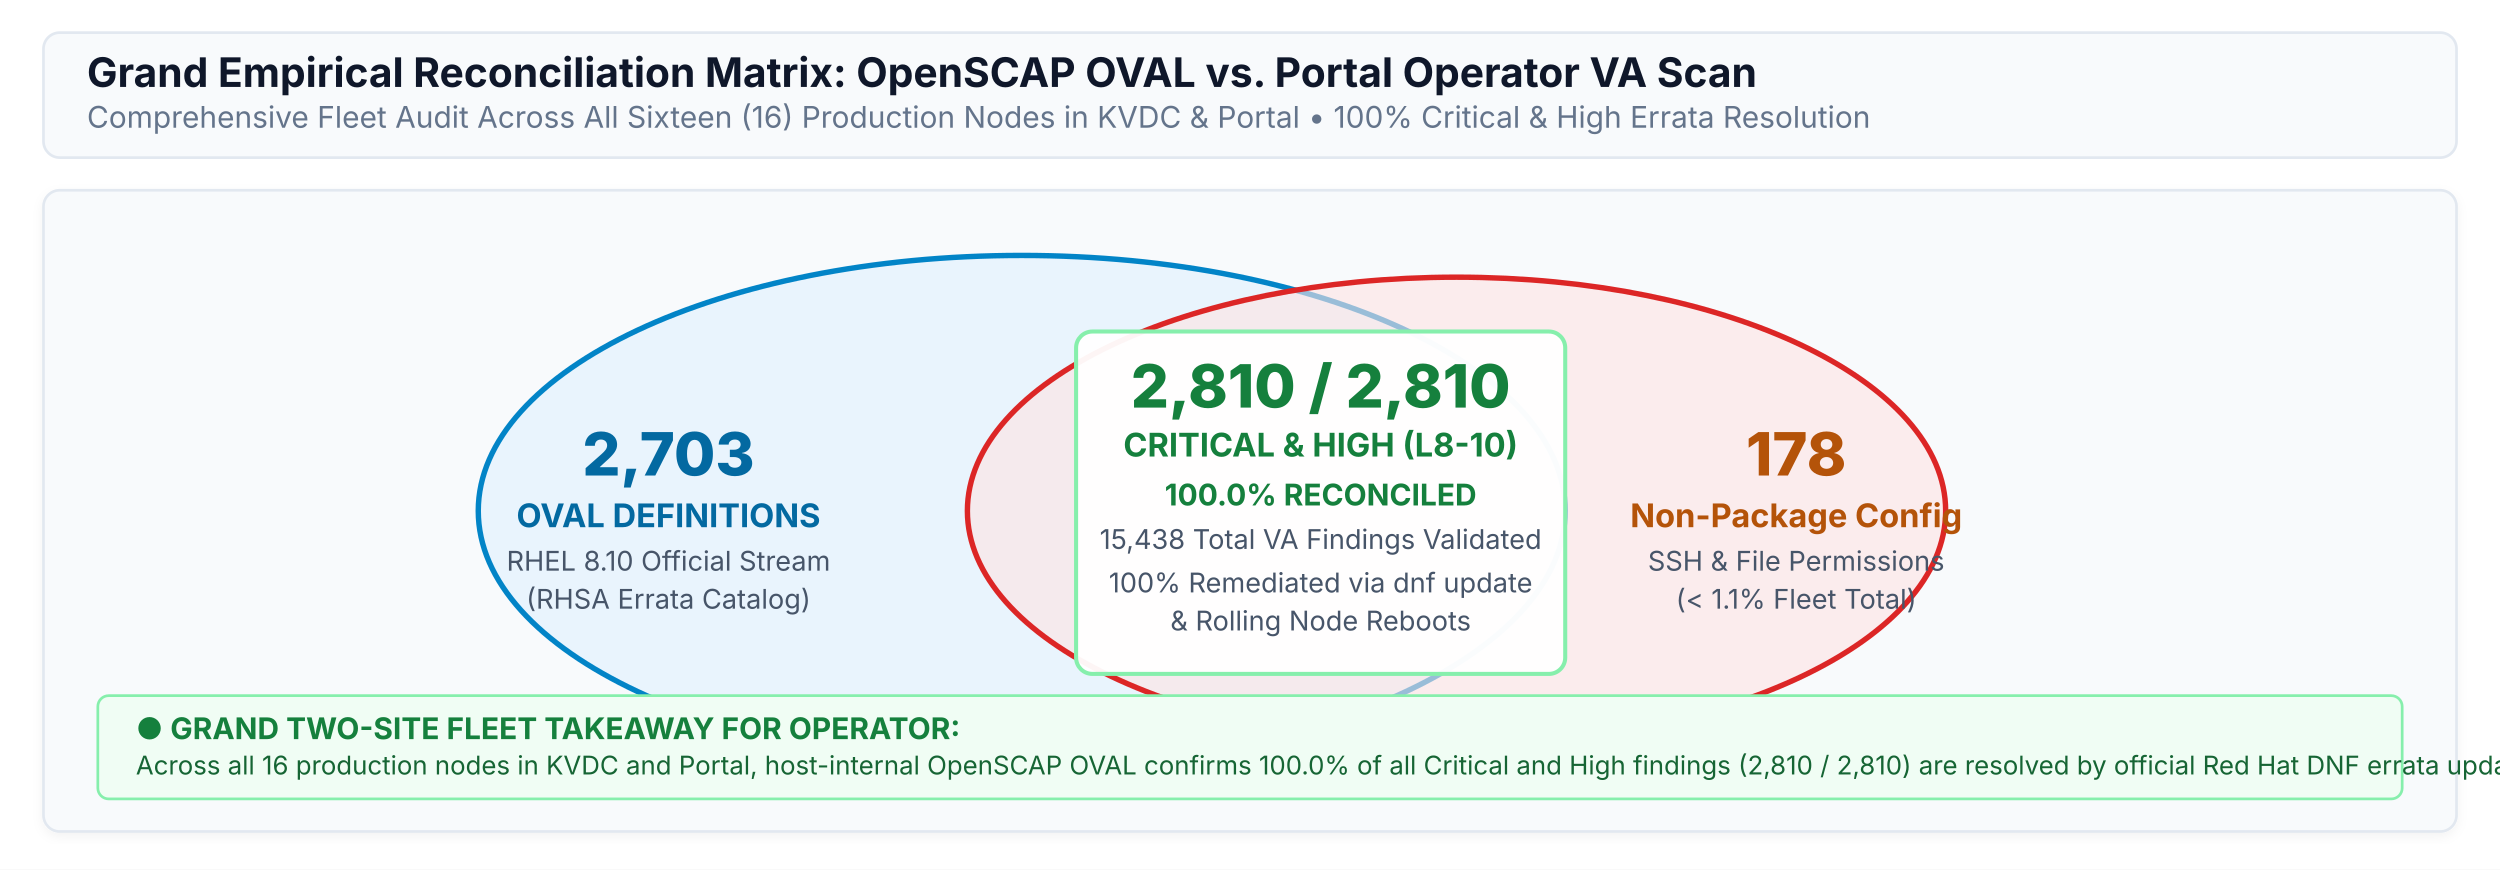
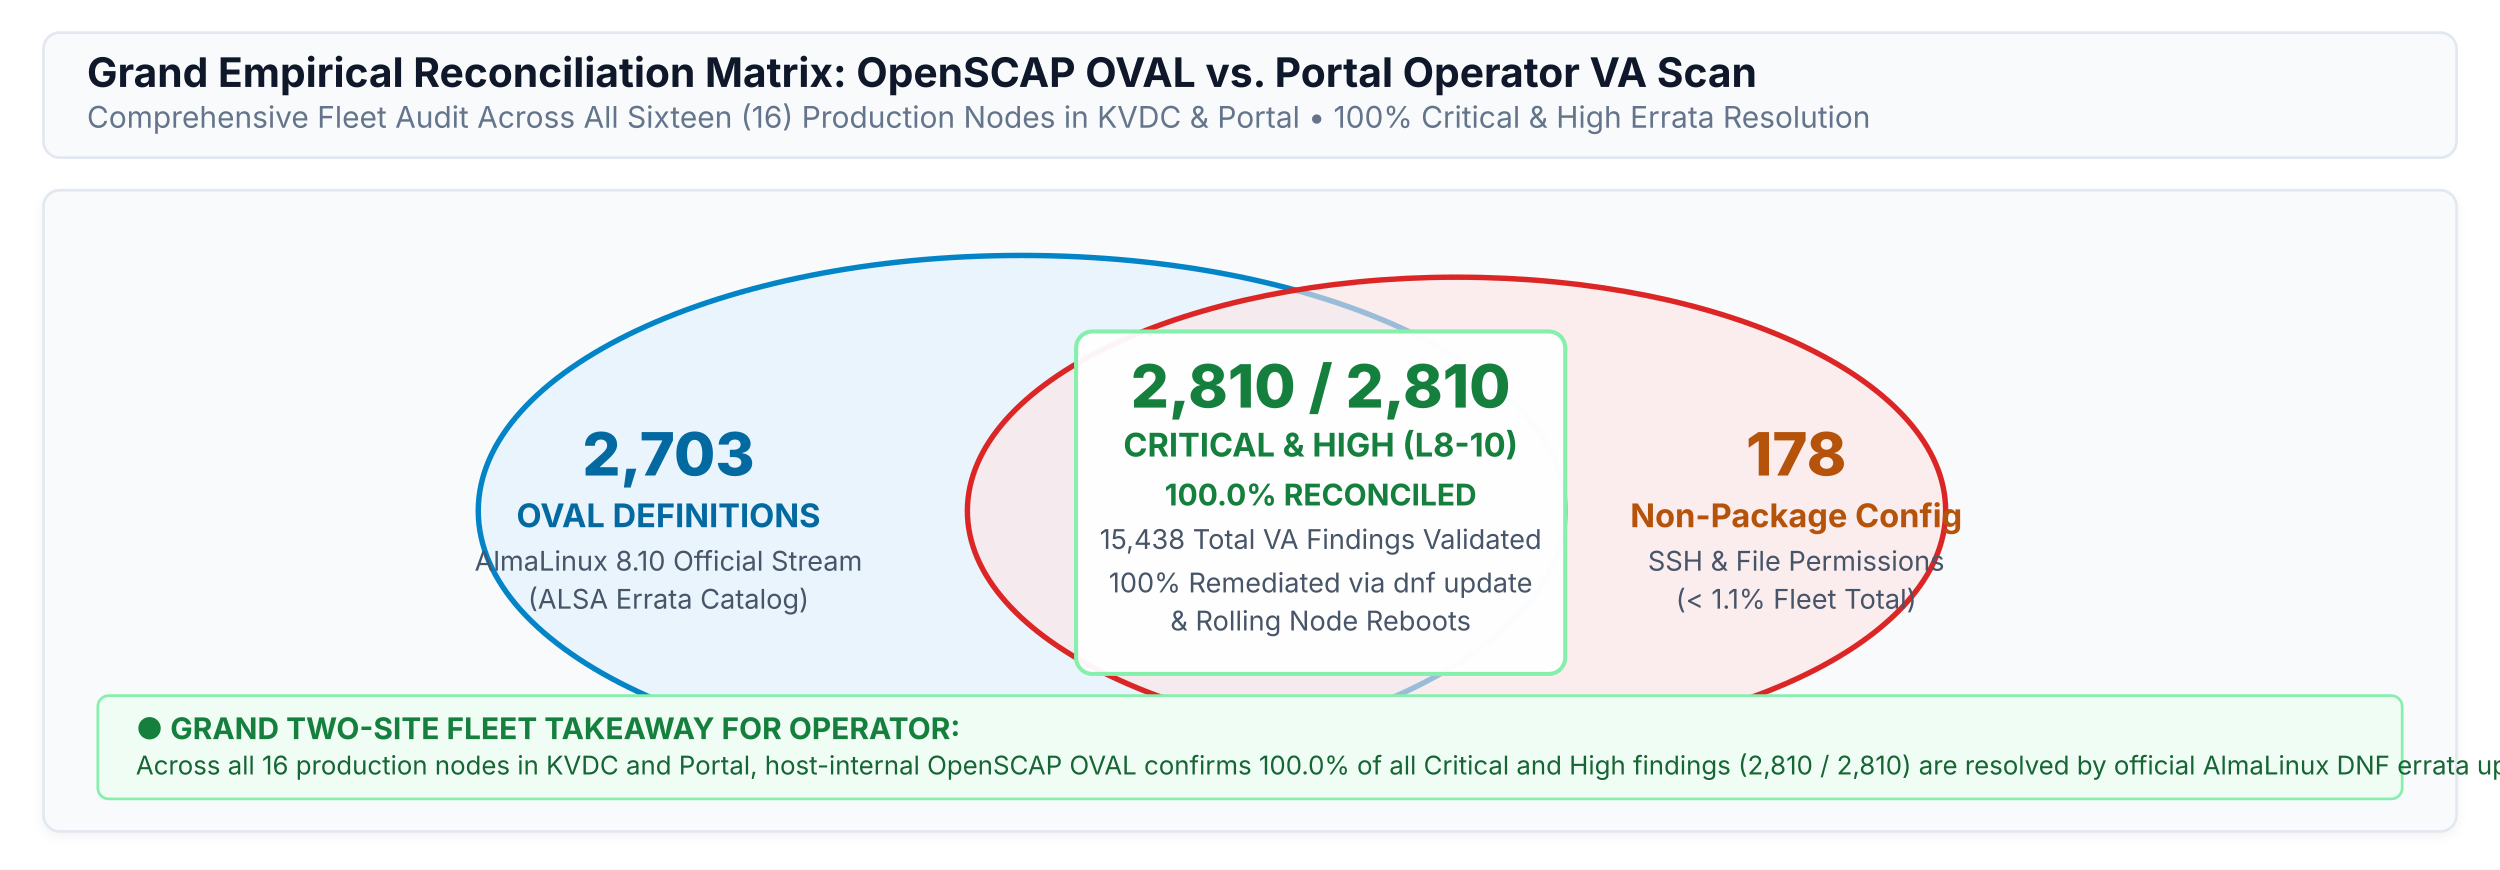
<svg xmlns="http://www.w3.org/2000/svg" viewBox="0 0 920 320" width="100%" height="100%">
  <defs>
    <style>
      .bg { fill: #FFFFFF; }
      .venn-title { font-family: 'Inter', system-ui, -apple-system, sans-serif; font-size: 15px; font-weight: 700; fill: #0F172A; }
      .venn-sub { font-family: 'Inter', system-ui, -apple-system, sans-serif; font-size: 11px; fill: #64748B; }
      .circle-title { font-family: 'Inter', system-ui, -apple-system, sans-serif; font-size: 12px; font-weight: 700; }
      .circle-meta { font-family: 'Inter', system-ui, -apple-system, sans-serif; font-size: 10px; fill: #475569; }
      .circle-stat { font-family: 'Inter', system-ui, -apple-system, sans-serif; font-size: 22px; font-weight: 800; }
      .callout-title { font-family: 'Inter', system-ui, -apple-system, sans-serif; font-size: 11px; font-weight: 700; fill: #15803D; }
      .callout-text { font-family: 'Inter', system-ui, -apple-system, sans-serif; font-size: 9.5px; fill: #166534; }
    </style>
    <filter id="shadow" x="-2%" y="-2%" width="104%" height="104%">
      <feDropShadow dx="0" dy="1.5" stdDeviation="2" flood-color="#0F172A" flood-opacity="0.05" />
    </filter>
  </defs>
  <rect width="920" height="320" class="bg" />
  <rect x="16" y="12" width="888" height="46" rx="6" fill="#F8FAFC" stroke="#E2E8F0" stroke-width="1" />
  <text x="32" y="32" class="venn-title">Grand Empirical Reconciliation Matrix: OpenSCAP OVAL vs. Portal Operator VA Scan</text>
  <text x="32" y="47" class="venn-sub">Comprehensive Fleet Audit Across All Sixteen (16) Production Nodes in KVDC &amp; Portal • 100% Critical &amp; High Errata Resolution</text>
  <g transform="translate(16, 70)">
    <rect width="888" height="236" rx="6" fill="#F8FAFC" stroke="#E2E8F0" stroke-width="1" filter="url(#shadow)" />
    <ellipse cx="360" cy="118" rx="200" ry="94" fill="#E0F2FE" fill-opacity="0.65" stroke="#0284C7" stroke-width="2" />
    <ellipse cx="520" cy="118" rx="180" ry="86" fill="#FEE2E2" fill-opacity="0.60" stroke="#DC2626" stroke-width="2" />
    <text x="230" y="105" class="circle-stat" fill="#0369A1" text-anchor="middle">2,703</text>
    <text x="230" y="124" class="circle-title" fill="#0369A1" text-anchor="middle">OVAL DEFINITIONS</text>
-     <text x="230" y="140" class="circle-meta" text-anchor="middle">RHEL 8.10 Official Stream</text>
-     <text x="230" y="154" class="circle-meta" text-anchor="middle">(RHSA Errata Catalog)</text>
+     <text x="230" y="140" class="circle-meta" text-anchor="middle">AlmaLinux 8.10 Official Stream</text>
+     <text x="230" y="154" class="circle-meta" text-anchor="middle">(ALSA Errata Catalog)</text>
    <rect x="380" y="52" width="180" height="126" rx="6" fill="#FFFFFF" fill-opacity="0.95" stroke="#86EFAC" stroke-width="1.5" />
    <text x="470" y="80" class="circle-stat" fill="#15803D" text-anchor="middle">2,810 / 2,810</text>
    <text x="470" y="98" class="circle-title" fill="#15803D" text-anchor="middle">CRITICAL &amp; HIGH (L8-10)</text>
    <text x="470" y="116" class="callout-title" text-anchor="middle">100.0% RECONCILED</text>
    <text x="470" y="132" class="circle-meta" text-anchor="middle">15,438 Total VA Findings Validated</text>
    <text x="470" y="148" class="circle-meta" text-anchor="middle">100% Remediated via dnf update</text>
    <text x="470" y="162" class="circle-meta" text-anchor="middle">&amp; Rolling Node Reboots</text>
    <text x="645" y="105" class="circle-stat" fill="#B45309" text-anchor="middle">178</text>
    <text x="645" y="124" class="circle-title" fill="#B45309" text-anchor="middle">Non-Package Config</text>
    <text x="645" y="140" class="circle-meta" text-anchor="middle">SSH &amp; File Permissions</text>
    <text x="645" y="154" class="circle-meta" text-anchor="middle">(&lt; 1.1% Fleet Total)</text>
    <rect x="20" y="186" width="848" height="38" rx="4" fill="#F0FDF4" stroke="#86EFAC" stroke-width="1" />
    <text x="34" y="202" class="callout-title">● GRAND TWO-SITE FLEET TAKEAWAY FOR OPERATOR:</text>
-     <text x="34" y="215" class="callout-text">Across all 16 production nodes in KVDC and Portal, host-internal OpenSCAP OVAL confirms 100.0% of all Critical and High findings (2,810 / 2,810) are resolved by official Red Hat DNF errata updates.</text>
+     <text x="34" y="215" class="callout-text">Across all 16 production nodes in KVDC and Portal, host-internal OpenSCAP OVAL confirms 100.0% of all Critical and High findings (2,810 / 2,810) are resolved by official AlmaLinux DNF errata updates.</text>
  </g>
</svg>
